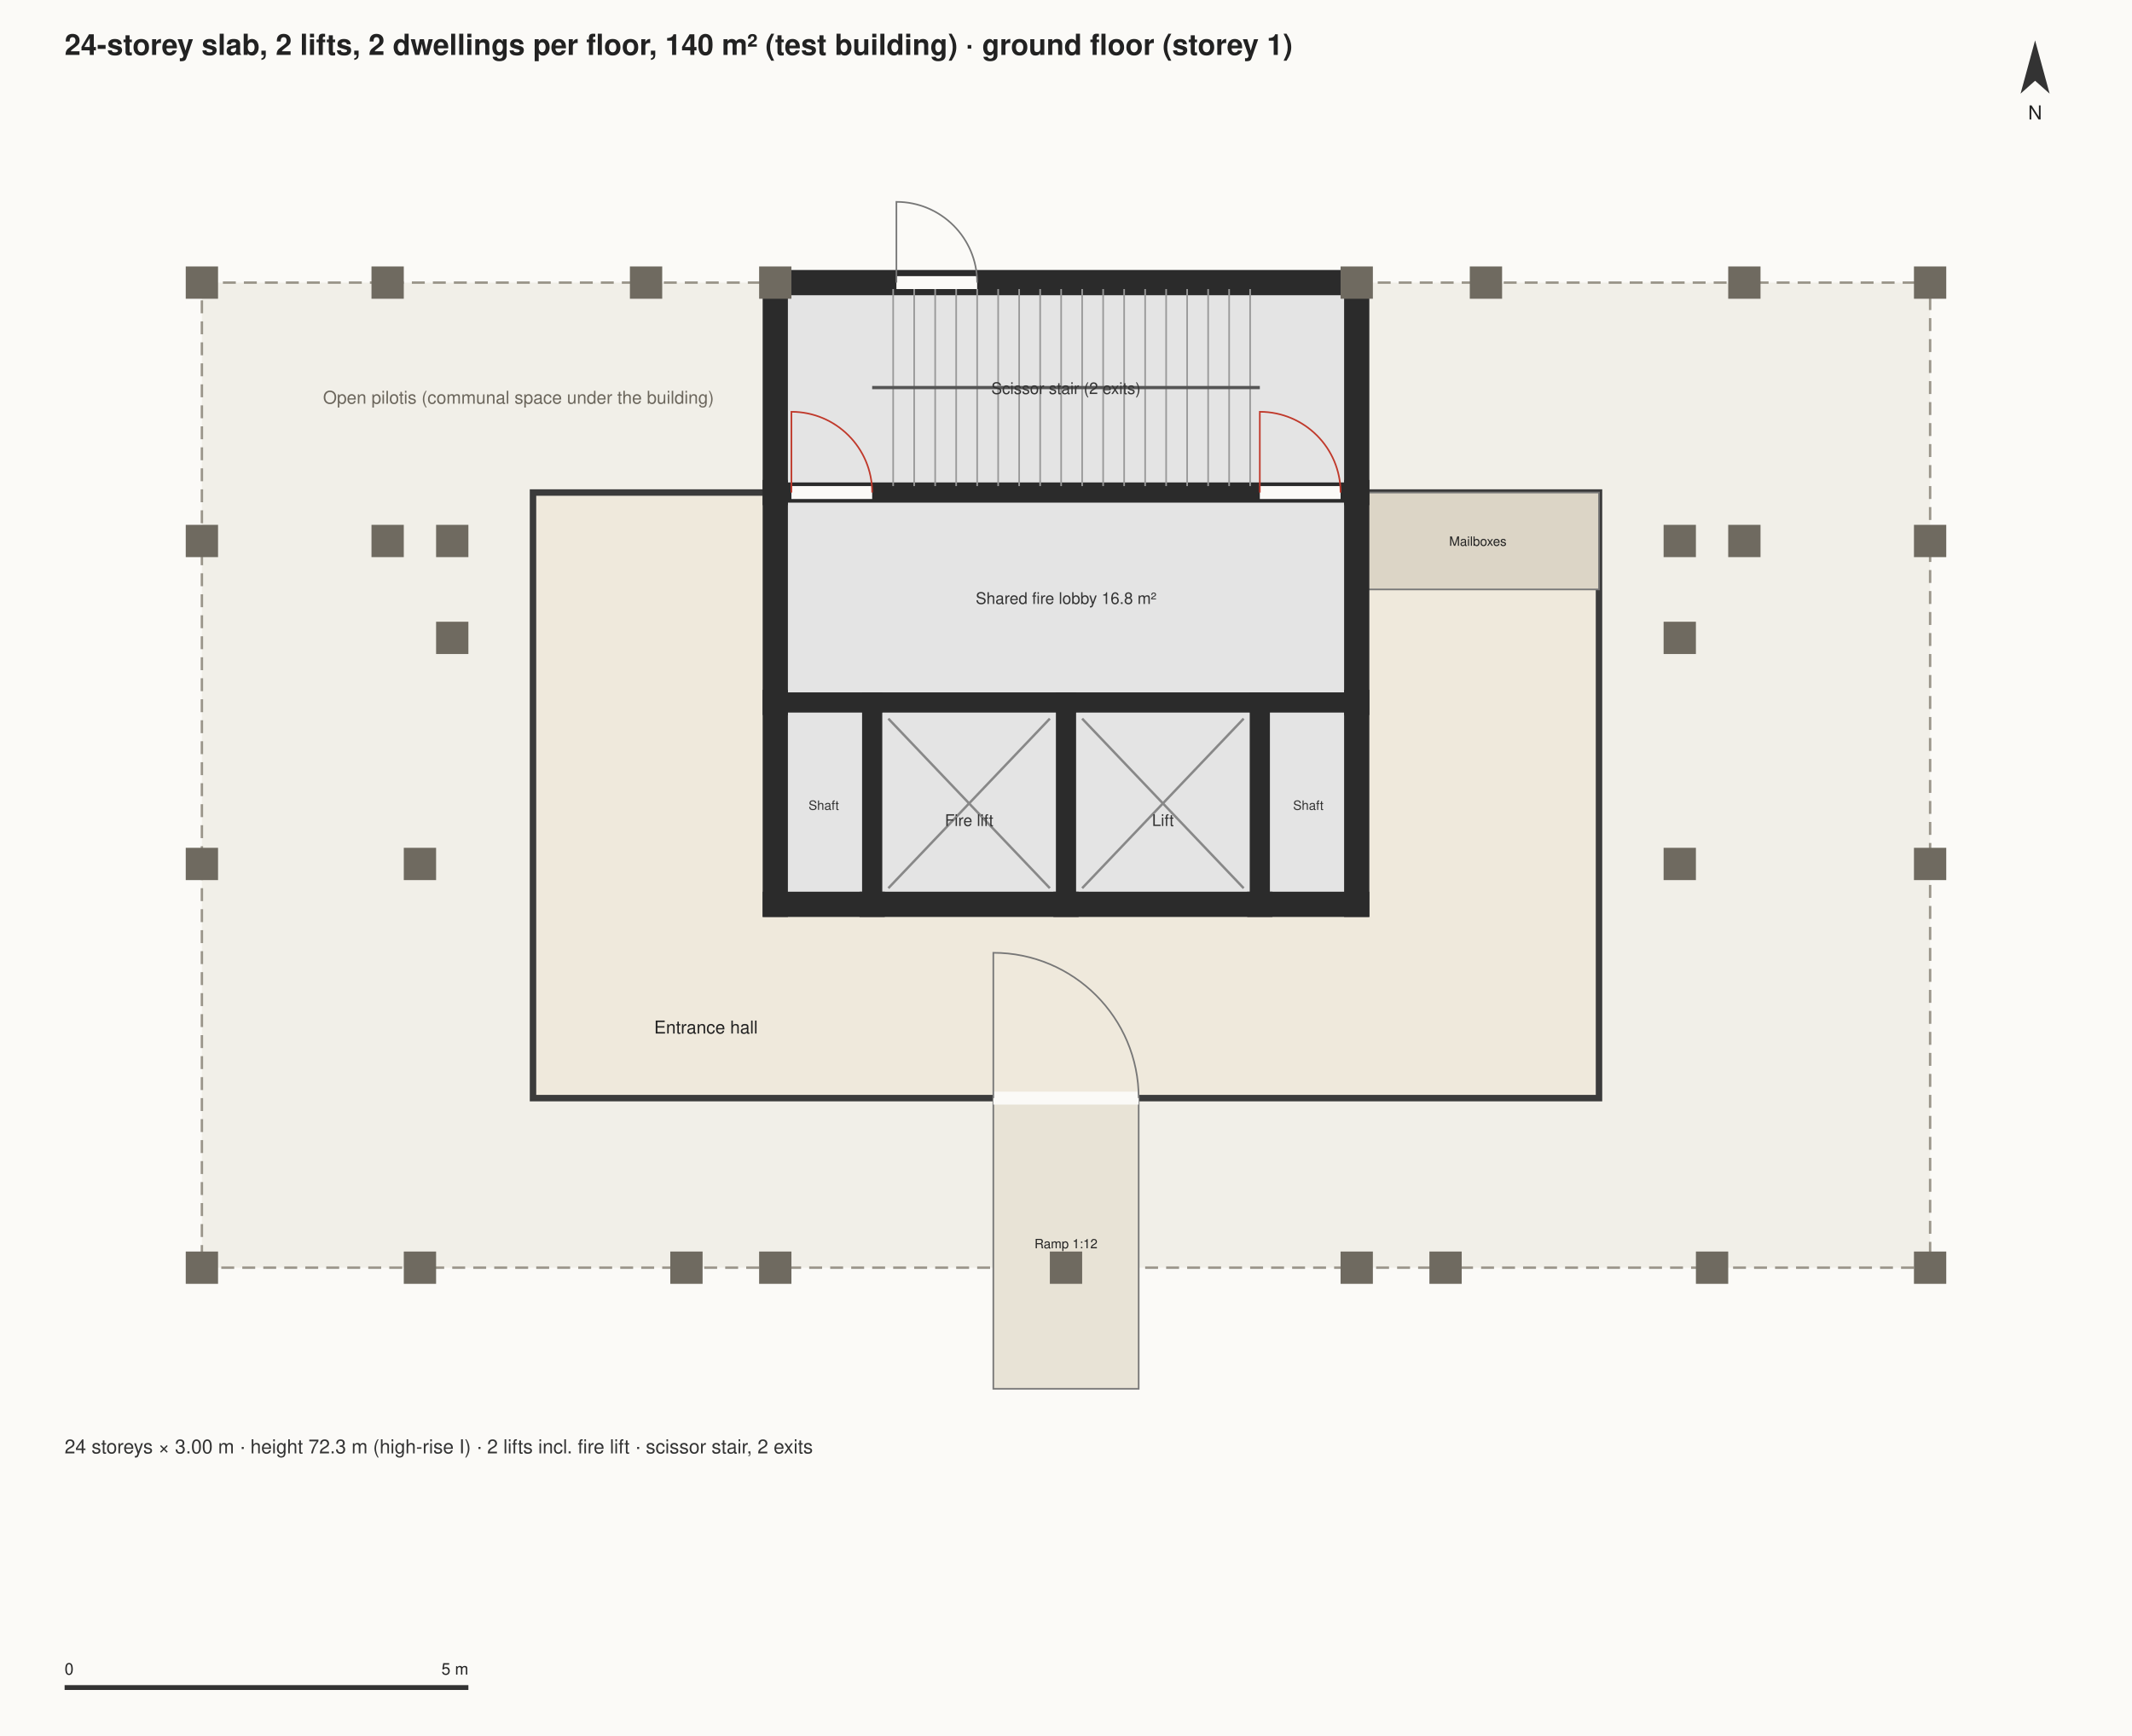
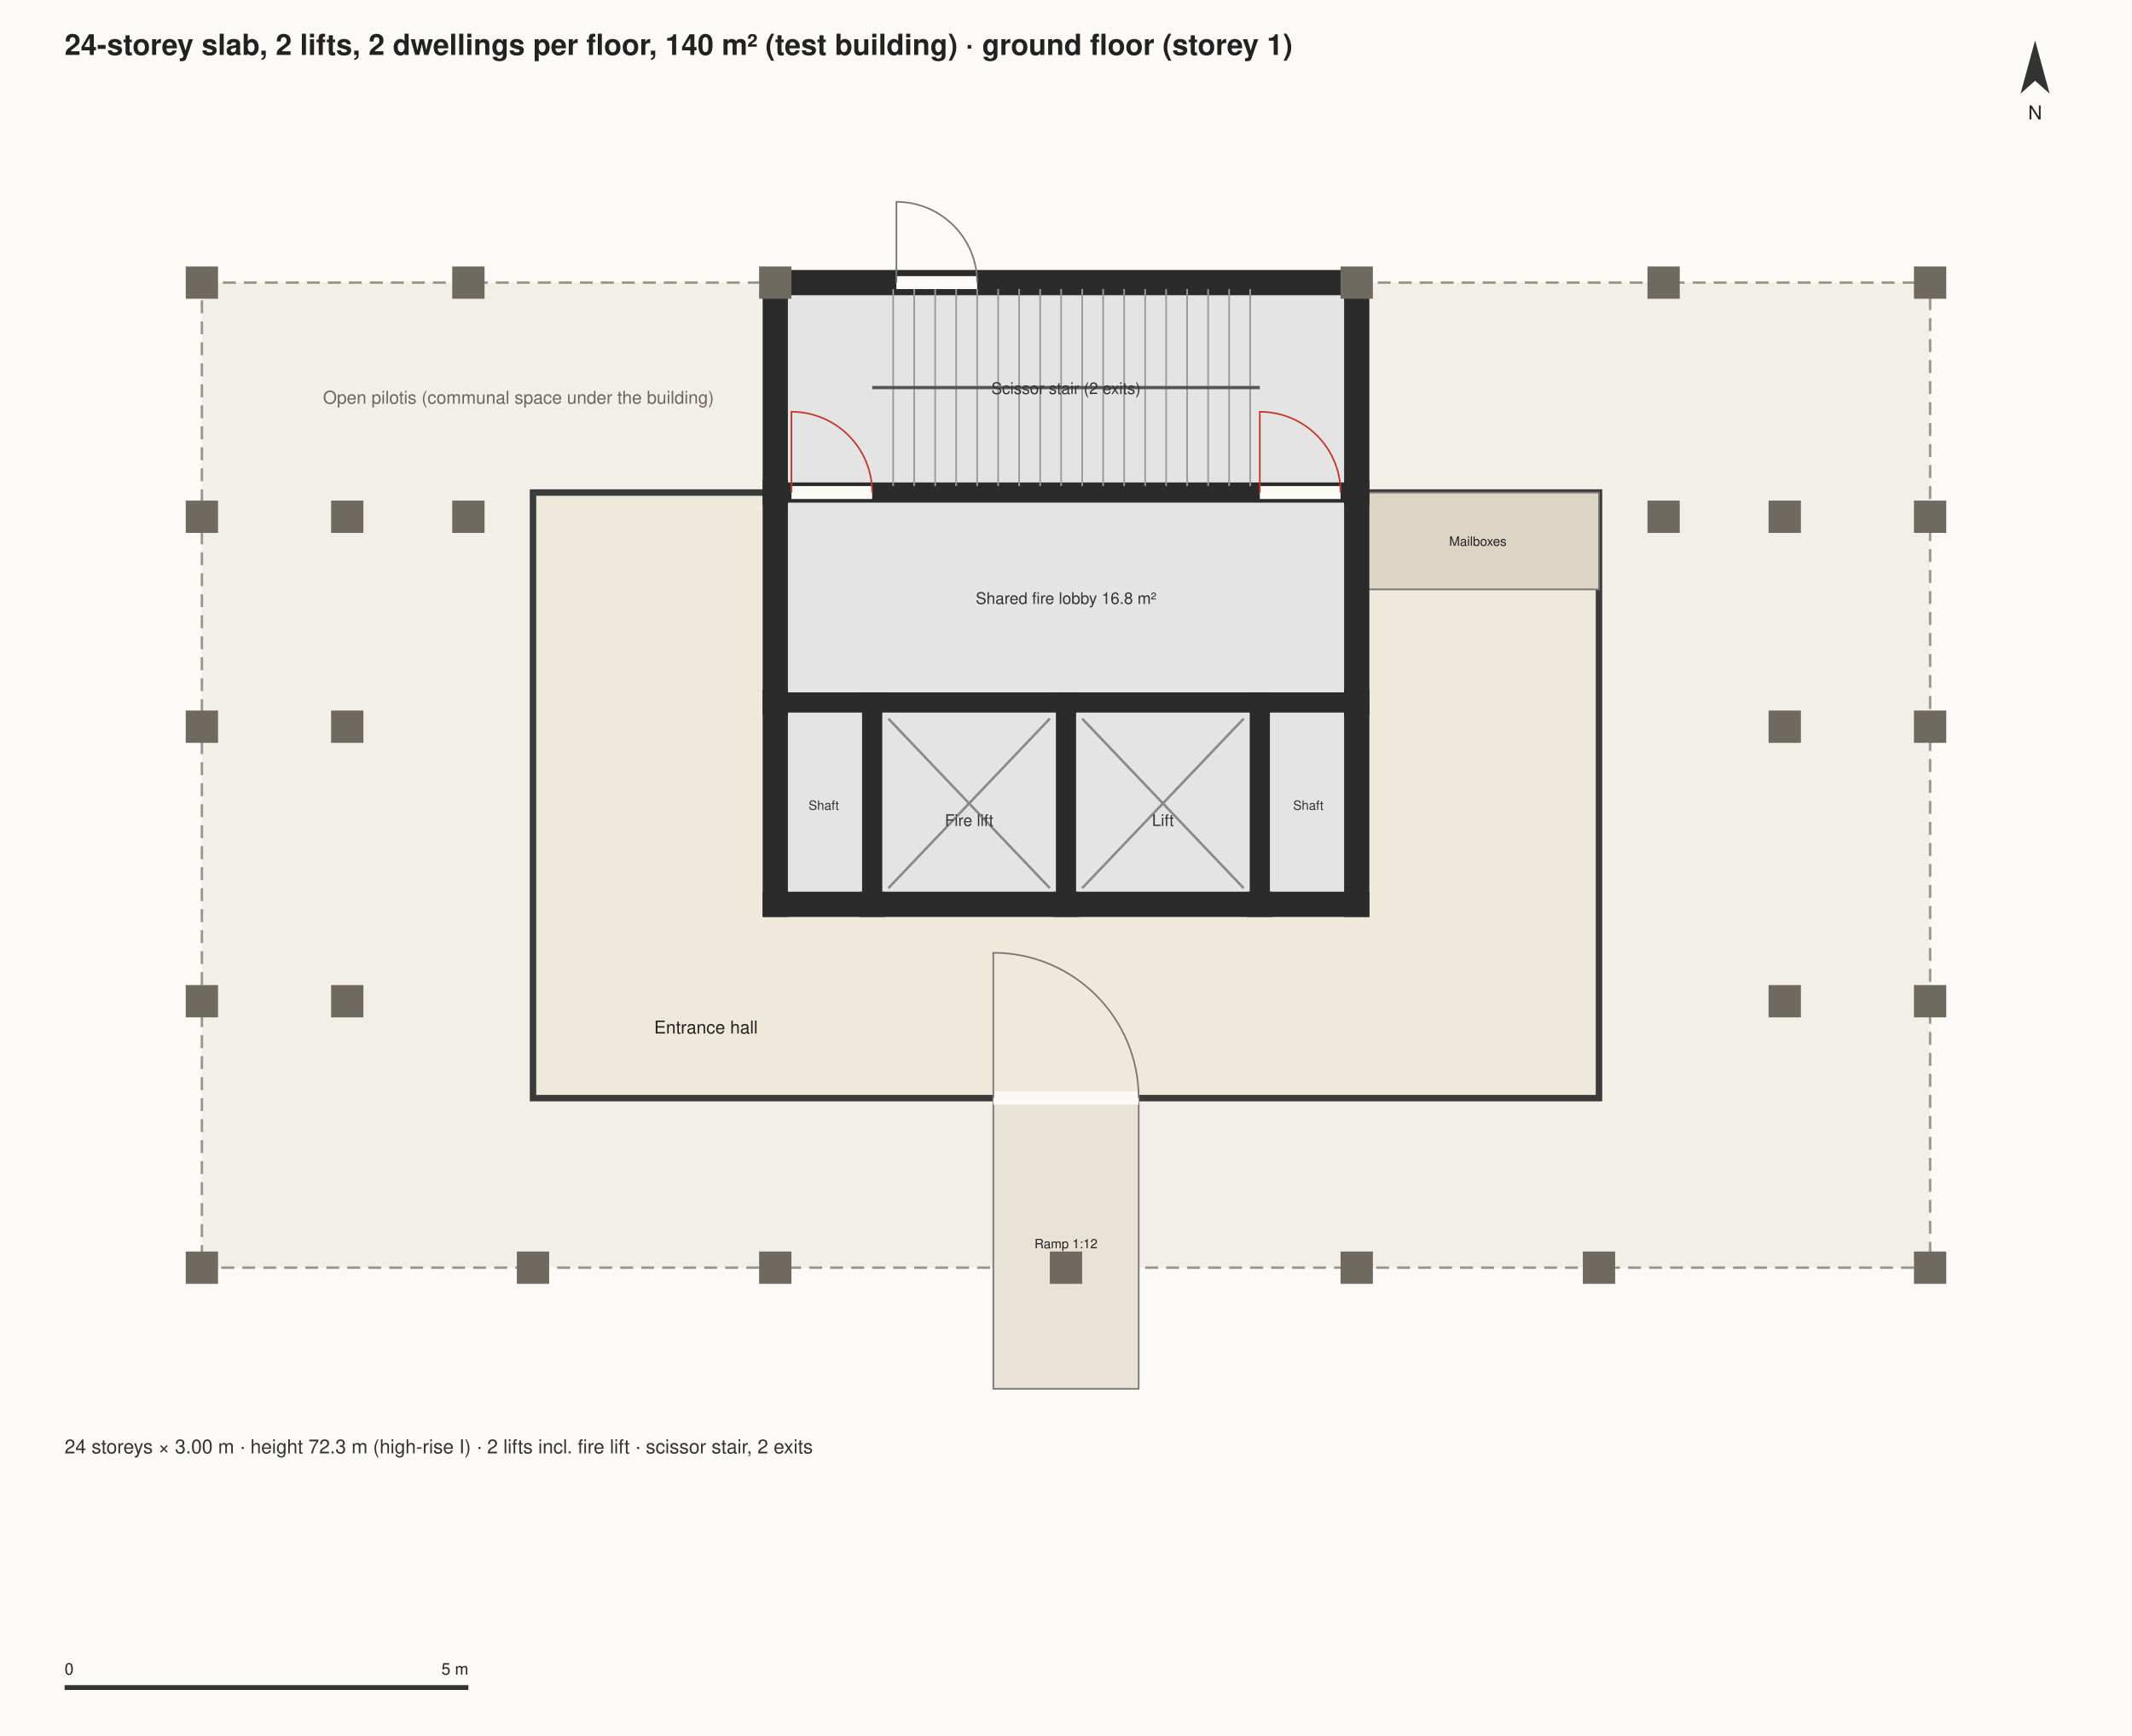
<svg xmlns="http://www.w3.org/2000/svg" width="1320" height="1075" viewBox="0 0 1320 1075" font-family="Helvetica, Arial, sans-serif">
  <rect width="100%" height="100%" fill="#fbfaf7" />
  <rect x="125.0" y="175.0" width="1070.0" height="610.0" fill="#f1efe8" stroke="#9a958a" stroke-width="1.5" stroke-dasharray="8 5" />
  <text x="200.0" y="250.0" font-size="11" text-anchor="start" fill="#6b665c" font-weight="normal">Open pilotis (communal space under the building)</text>
  <rect x="330.0" y="305.0" width="660.0" height="375.0" fill="#efe9dc" stroke="#3b3b3b" stroke-width="4" />
  <rect x="840.0" y="305.0" width="150.0" height="60.0" fill="#dcd5c6" stroke="#777" stroke-width="1" />
  <text x="915.0" y="338.0" font-size="8" text-anchor="middle" fill="#222" font-weight="normal">Mailboxes</text>
  <text x="405.0" y="640.0" font-size="11" text-anchor="start" fill="#222" font-weight="normal">Entrance hall</text>
  <rect x="615.0" y="680.0" width="90.0" height="180.0" fill="#e8e3d6" stroke="#777" stroke-width="1" />
  <text x="660.0" y="773.0" font-size="8" text-anchor="middle" fill="#222" font-weight="normal">Ramp 1:12</text>
  <rect x="480.0" y="175.0" width="360.0" height="130.0" fill="#e4e4e4" stroke="none" stroke-width="0" />
  <rect x="480.0" y="305.0" width="360.0" height="130.0" fill="#e4e4e4" stroke="none" stroke-width="0" />
  <rect x="480.0" y="435.0" width="60.0" height="125.0" fill="#e4e4e4" stroke="none" stroke-width="0" />
  <rect x="540.0" y="435.0" width="120.0" height="125.0" fill="#e4e4e4" stroke="none" stroke-width="0" />
  <rect x="660.0" y="435.0" width="120.0" height="125.0" fill="#e4e4e4" stroke="none" stroke-width="0" />
  <rect x="780.0" y="435.0" width="60.0" height="125.0" fill="#e4e4e4" stroke="none" stroke-width="0" />
  <line x1="480.0" y1="175.0" x2="480.0" y2="305.0" stroke="#2b2b2b" stroke-width="15.625" stroke-linecap="square" />
  <line x1="480.0" y1="305.0" x2="480.0" y2="435.0" stroke="#2b2b2b" stroke-width="15.625" stroke-linecap="square" />
  <line x1="480.0" y1="435.0" x2="480.0" y2="560.0" stroke="#2b2b2b" stroke-width="15.625" stroke-linecap="square" />
  <line x1="540.0" y1="435.0" x2="540.0" y2="560.0" stroke="#2b2b2b" stroke-width="12.5" stroke-linecap="square" />
  <line x1="660.0" y1="435.0" x2="660.0" y2="560.0" stroke="#2b2b2b" stroke-width="12.5" stroke-linecap="square" />
  <line x1="780.0" y1="435.0" x2="780.0" y2="560.0" stroke="#2b2b2b" stroke-width="12.5" stroke-linecap="square" />
  <line x1="840.0" y1="175.0" x2="840.0" y2="305.0" stroke="#2b2b2b" stroke-width="15.625" stroke-linecap="square" />
  <line x1="840.0" y1="305.0" x2="840.0" y2="435.0" stroke="#2b2b2b" stroke-width="15.625" stroke-linecap="square" />
  <line x1="840.0" y1="435.0" x2="840.0" y2="560.0" stroke="#2b2b2b" stroke-width="15.625" stroke-linecap="square" />
  <line x1="480.0" y1="175.0" x2="840.0" y2="175.0" stroke="#2b2b2b" stroke-width="15.625" stroke-linecap="square" />
  <line x1="480.0" y1="305.0" x2="840.0" y2="305.0" stroke="#2b2b2b" stroke-width="12.5" stroke-linecap="square" />
  <line x1="480.0" y1="435.0" x2="540.0" y2="435.0" stroke="#2b2b2b" stroke-width="12.5" stroke-linecap="square" />
  <line x1="540.0" y1="435.0" x2="660.0" y2="435.0" stroke="#2b2b2b" stroke-width="12.5" stroke-linecap="square" />
  <line x1="660.0" y1="435.0" x2="780.0" y2="435.0" stroke="#2b2b2b" stroke-width="12.5" stroke-linecap="square" />
  <line x1="780.0" y1="435.0" x2="840.0" y2="435.0" stroke="#2b2b2b" stroke-width="12.5" stroke-linecap="square" />
  <line x1="480.0" y1="560.0" x2="540.0" y2="560.0" stroke="#2b2b2b" stroke-width="15.625" stroke-linecap="square" />
  <line x1="540.0" y1="560.0" x2="660.0" y2="560.0" stroke="#2b2b2b" stroke-width="15.625" stroke-linecap="square" />
  <line x1="660.0" y1="560.0" x2="780.0" y2="560.0" stroke="#2b2b2b" stroke-width="15.625" stroke-linecap="square" />
  <line x1="780.0" y1="560.0" x2="840.0" y2="560.0" stroke="#2b2b2b" stroke-width="15.625" stroke-linecap="square" />
  <line x1="553.0" y1="179.0" x2="553.0" y2="301.0" stroke="#999" stroke-width="1" />
  <line x1="566.0" y1="179.0" x2="566.0" y2="301.0" stroke="#999" stroke-width="1" />
  <line x1="579.0" y1="179.0" x2="579.0" y2="301.0" stroke="#999" stroke-width="1" />
  <line x1="592.0" y1="179.0" x2="592.0" y2="301.0" stroke="#999" stroke-width="1" />
  <line x1="605.0" y1="179.0" x2="605.0" y2="301.0" stroke="#999" stroke-width="1" />
  <line x1="618.0" y1="179.0" x2="618.0" y2="301.0" stroke="#999" stroke-width="1" />
  <line x1="631.0" y1="179.0" x2="631.0" y2="301.0" stroke="#999" stroke-width="1" />
  <line x1="644.0" y1="179.0" x2="644.0" y2="301.0" stroke="#999" stroke-width="1" />
  <line x1="657.0" y1="179.0" x2="657.0" y2="301.0" stroke="#999" stroke-width="1" />
  <line x1="670.0" y1="179.0" x2="670.0" y2="301.0" stroke="#999" stroke-width="1" />
  <line x1="683.0" y1="179.0" x2="683.0" y2="301.0" stroke="#999" stroke-width="1" />
  <line x1="696.0" y1="179.0" x2="696.0" y2="301.0" stroke="#999" stroke-width="1" />
  <line x1="709.0" y1="179.0" x2="709.0" y2="301.0" stroke="#999" stroke-width="1" />
  <line x1="722.0" y1="179.0" x2="722.0" y2="301.0" stroke="#999" stroke-width="1" />
  <line x1="735.0" y1="179.0" x2="735.0" y2="301.0" stroke="#999" stroke-width="1" />
  <line x1="748.0" y1="179.0" x2="748.0" y2="301.0" stroke="#999" stroke-width="1" />
  <line x1="761.0" y1="179.0" x2="761.0" y2="301.0" stroke="#999" stroke-width="1" />
  <line x1="774.0" y1="179.0" x2="774.0" y2="301.0" stroke="#999" stroke-width="1" />
  <line x1="540.0" y1="240.0" x2="780.0" y2="240.0" stroke="#555" stroke-width="2" />
  <text x="660.0" y="244.0" font-size="10" text-anchor="middle" fill="#333" font-weight="normal">Scissor stair (2 exits)</text>
  <text x="660.0" y="374.0" font-size="10" text-anchor="middle" fill="#333" font-weight="normal">Shared fire lobby 16.8 m²</text>
  <text x="510.0" y="501.5" font-size="8" text-anchor="middle" fill="#333" font-weight="normal">Shaft</text>
  <line x1="550.0" y1="445.0" x2="650.0" y2="550.0" stroke="#888" stroke-width="1.5" />
  <line x1="650.0" y1="445.0" x2="550.0" y2="550.0" stroke="#888" stroke-width="1.5" />
  <text x="600.0" y="511.5" font-size="10" text-anchor="middle" fill="#333" font-weight="normal">Fire lift</text>
  <line x1="670.0" y1="445.0" x2="770.0" y2="550.0" stroke="#888" stroke-width="1.5" />
  <line x1="770.0" y1="445.0" x2="670.0" y2="550.0" stroke="#888" stroke-width="1.5" />
  <text x="720.0" y="511.5" font-size="10" text-anchor="middle" fill="#333" font-weight="normal">Lift</text>
  <text x="810.0" y="501.5" font-size="8" text-anchor="middle" fill="#333" font-weight="normal">Shaft</text>
  <rect x="115.0" y="165.0" width="20.0" height="20.0" fill="#6f6a60" stroke="none" stroke-width="0" />
-   <rect x="115.0" y="325.0" width="20.0" height="20.0" fill="#6f6a60" stroke="none" stroke-width="0" />
-   <rect x="115.0" y="525.0" width="20.0" height="20.0" fill="#6f6a60" stroke="none" stroke-width="0" />
+   <rect x="115.0" y="310.0" width="20.0" height="20.0" fill="#6f6a60" stroke="none" stroke-width="0" />
+   <rect x="115.0" y="440.0" width="20.0" height="20.0" fill="#6f6a60" stroke="none" stroke-width="0" />
+   <rect x="115.0" y="610.0" width="20.0" height="20.0" fill="#6f6a60" stroke="none" stroke-width="0" />
  <rect x="115.0" y="775.0" width="20.0" height="20.0" fill="#6f6a60" stroke="none" stroke-width="0" />
-   <rect x="230.0" y="165.0" width="20.0" height="20.0" fill="#6f6a60" stroke="none" stroke-width="0" />
-   <rect x="230.0" y="325.0" width="20.0" height="20.0" fill="#6f6a60" stroke="none" stroke-width="0" />
-   <rect x="250.0" y="525.0" width="20.0" height="20.0" fill="#6f6a60" stroke="none" stroke-width="0" />
-   <rect x="250.0" y="775.0" width="20.0" height="20.0" fill="#6f6a60" stroke="none" stroke-width="0" />
-   <rect x="270.0" y="325.0" width="20.0" height="20.0" fill="#6f6a60" stroke="none" stroke-width="0" />
-   <rect x="270.0" y="385.0" width="20.0" height="20.0" fill="#6f6a60" stroke="none" stroke-width="0" />
-   <rect x="390.0" y="165.0" width="20.0" height="20.0" fill="#6f6a60" stroke="none" stroke-width="0" />
-   <rect x="415.0" y="775.0" width="20.0" height="20.0" fill="#6f6a60" stroke="none" stroke-width="0" />
+   <rect x="205.0" y="310.0" width="20.0" height="20.0" fill="#6f6a60" stroke="none" stroke-width="0" />
+   <rect x="205.0" y="440.0" width="20.0" height="20.0" fill="#6f6a60" stroke="none" stroke-width="0" />
+   <rect x="205.0" y="610.0" width="20.0" height="20.0" fill="#6f6a60" stroke="none" stroke-width="0" />
+   <rect x="280.0" y="165.0" width="20.0" height="20.0" fill="#6f6a60" stroke="none" stroke-width="0" />
+   <rect x="280.0" y="310.0" width="20.0" height="20.0" fill="#6f6a60" stroke="none" stroke-width="0" />
+   <rect x="320.0" y="775.0" width="20.0" height="20.0" fill="#6f6a60" stroke="none" stroke-width="0" />
  <rect x="470.0" y="165.0" width="20.0" height="20.0" fill="#6f6a60" stroke="none" stroke-width="0" />
  <rect x="470.0" y="775.0" width="20.0" height="20.0" fill="#6f6a60" stroke="none" stroke-width="0" />
  <rect x="650.0" y="775.0" width="20.0" height="20.0" fill="#6f6a60" stroke="none" stroke-width="0" />
  <rect x="830.0" y="165.0" width="20.0" height="20.0" fill="#6f6a60" stroke="none" stroke-width="0" />
  <rect x="830.0" y="775.0" width="20.0" height="20.0" fill="#6f6a60" stroke="none" stroke-width="0" />
-   <rect x="885.0" y="775.0" width="20.0" height="20.0" fill="#6f6a60" stroke="none" stroke-width="0" />
-   <rect x="910.0" y="165.0" width="20.0" height="20.0" fill="#6f6a60" stroke="none" stroke-width="0" />
-   <rect x="1030.0" y="325.0" width="20.0" height="20.0" fill="#6f6a60" stroke="none" stroke-width="0" />
-   <rect x="1030.0" y="385.0" width="20.0" height="20.0" fill="#6f6a60" stroke="none" stroke-width="0" />
-   <rect x="1030.0" y="525.0" width="20.0" height="20.0" fill="#6f6a60" stroke="none" stroke-width="0" />
-   <rect x="1050.0" y="775.0" width="20.0" height="20.0" fill="#6f6a60" stroke="none" stroke-width="0" />
-   <rect x="1070.0" y="165.0" width="20.0" height="20.0" fill="#6f6a60" stroke="none" stroke-width="0" />
-   <rect x="1070.0" y="325.0" width="20.0" height="20.0" fill="#6f6a60" stroke="none" stroke-width="0" />
+   <rect x="980.0" y="775.0" width="20.0" height="20.0" fill="#6f6a60" stroke="none" stroke-width="0" />
+   <rect x="1020.0" y="165.0" width="20.0" height="20.0" fill="#6f6a60" stroke="none" stroke-width="0" />
+   <rect x="1020.0" y="310.0" width="20.0" height="20.0" fill="#6f6a60" stroke="none" stroke-width="0" />
+   <rect x="1095.0" y="310.0" width="20.0" height="20.0" fill="#6f6a60" stroke="none" stroke-width="0" />
+   <rect x="1095.0" y="440.0" width="20.0" height="20.0" fill="#6f6a60" stroke="none" stroke-width="0" />
+   <rect x="1095.0" y="610.0" width="20.0" height="20.0" fill="#6f6a60" stroke="none" stroke-width="0" />
  <rect x="1185.0" y="165.0" width="20.0" height="20.0" fill="#6f6a60" stroke="none" stroke-width="0" />
-   <rect x="1185.0" y="325.0" width="20.0" height="20.0" fill="#6f6a60" stroke="none" stroke-width="0" />
-   <rect x="1185.0" y="525.0" width="20.0" height="20.0" fill="#6f6a60" stroke="none" stroke-width="0" />
+   <rect x="1185.0" y="310.0" width="20.0" height="20.0" fill="#6f6a60" stroke="none" stroke-width="0" />
+   <rect x="1185.0" y="440.0" width="20.0" height="20.0" fill="#6f6a60" stroke="none" stroke-width="0" />
+   <rect x="1185.0" y="610.0" width="20.0" height="20.0" fill="#6f6a60" stroke="none" stroke-width="0" />
  <rect x="1185.0" y="775.0" width="20.0" height="20.0" fill="#6f6a60" stroke="none" stroke-width="0" />
  <rect x="615.0" y="676.0" width="90.0" height="8" fill="#fbfaf7" />
  <path d="M615.0,680.0 L615.0,590.0 A90.0,90.0 0 0,1 705.0,680.0" fill="none" stroke="#777" stroke-width="1" />
  <rect x="555.0" y="171.0" width="50.0" height="8" fill="#fbfaf7" />
  <path d="M555.0,175.0 L555.0,125.0 A50.0,50.0 0 0,1 605.0,175.0" fill="none" stroke="#777" stroke-width="1" />
  <rect x="490.0" y="301.0" width="50.0" height="8" fill="#fbfaf7" />
  <path d="M490.0,305.0 L490.0,255.0 A50.0,50.0 0 0,1 540.0,305.0" fill="none" stroke="#c0392b" stroke-width="1" />
  <rect x="780.0" y="301.0" width="50.0" height="8" fill="#fbfaf7" />
  <path d="M780.0,305.0 L780.0,255.0 A50.0,50.0 0 0,1 830.0,305.0" fill="none" stroke="#c0392b" stroke-width="1" />
  <path d="M1260.0,25 L1251.0,58 L1260.0,50 L1269.0,58 Z" fill="#333" />
  <text x="1260.0" y="74.0" font-size="12" text-anchor="middle" fill="#222" font-weight="normal">N</text>
  <line x1="40.0" y1="1045.0" x2="290.0" y2="1045.0" stroke="#333" stroke-width="3" />
  <text x="40.0" y="1037.0" font-size="10" text-anchor="start" fill="#222" font-weight="normal">0</text>
  <text x="290.0" y="1037.0" font-size="10" text-anchor="end" fill="#222" font-weight="normal">5 m</text>
  <text x="40.0" y="34.0" font-size="18" text-anchor="start" fill="#222" font-weight="bold">24-storey slab, 2 lifts, 2 dwellings per floor, 140 m² (test building) · ground floor (storey 1)</text>
  <text x="40.0" y="900.0" font-size="12" text-anchor="start" fill="#333" font-weight="normal">24 storeys × 3.00 m · height 72.3 m (high-rise I) · 2 lifts incl. fire lift · scissor stair, 2 exits</text>
</svg>
